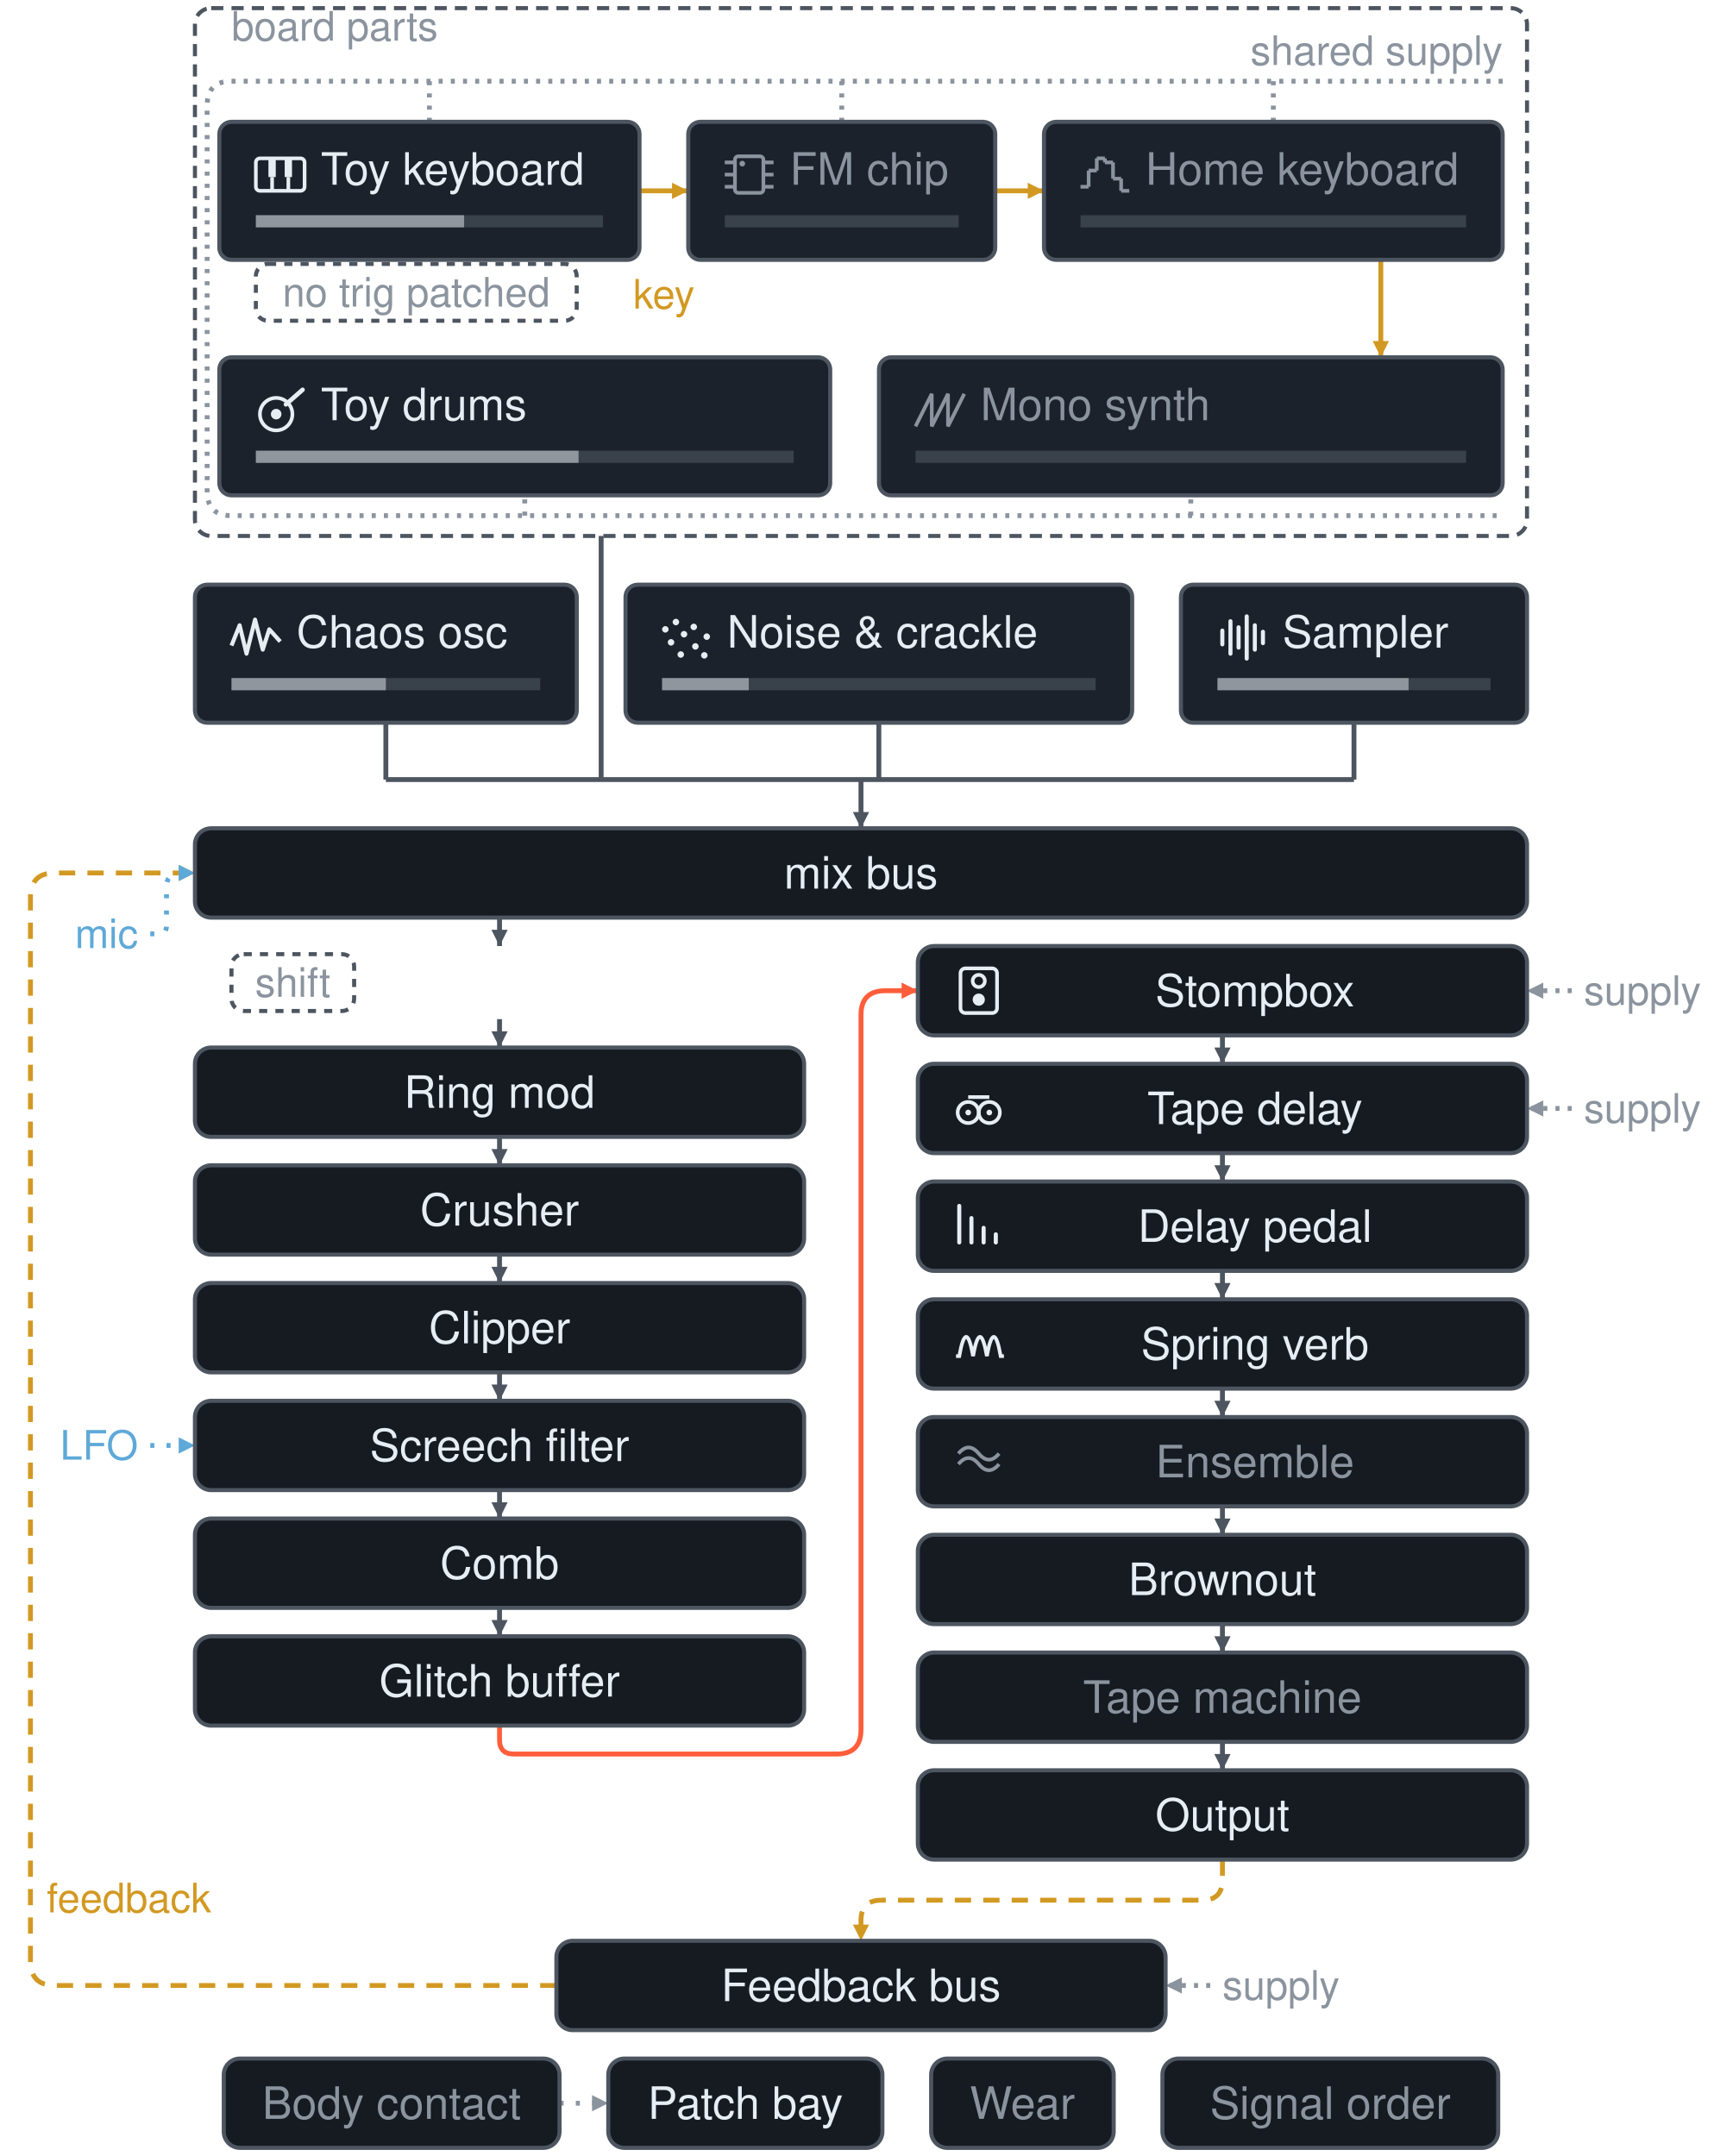
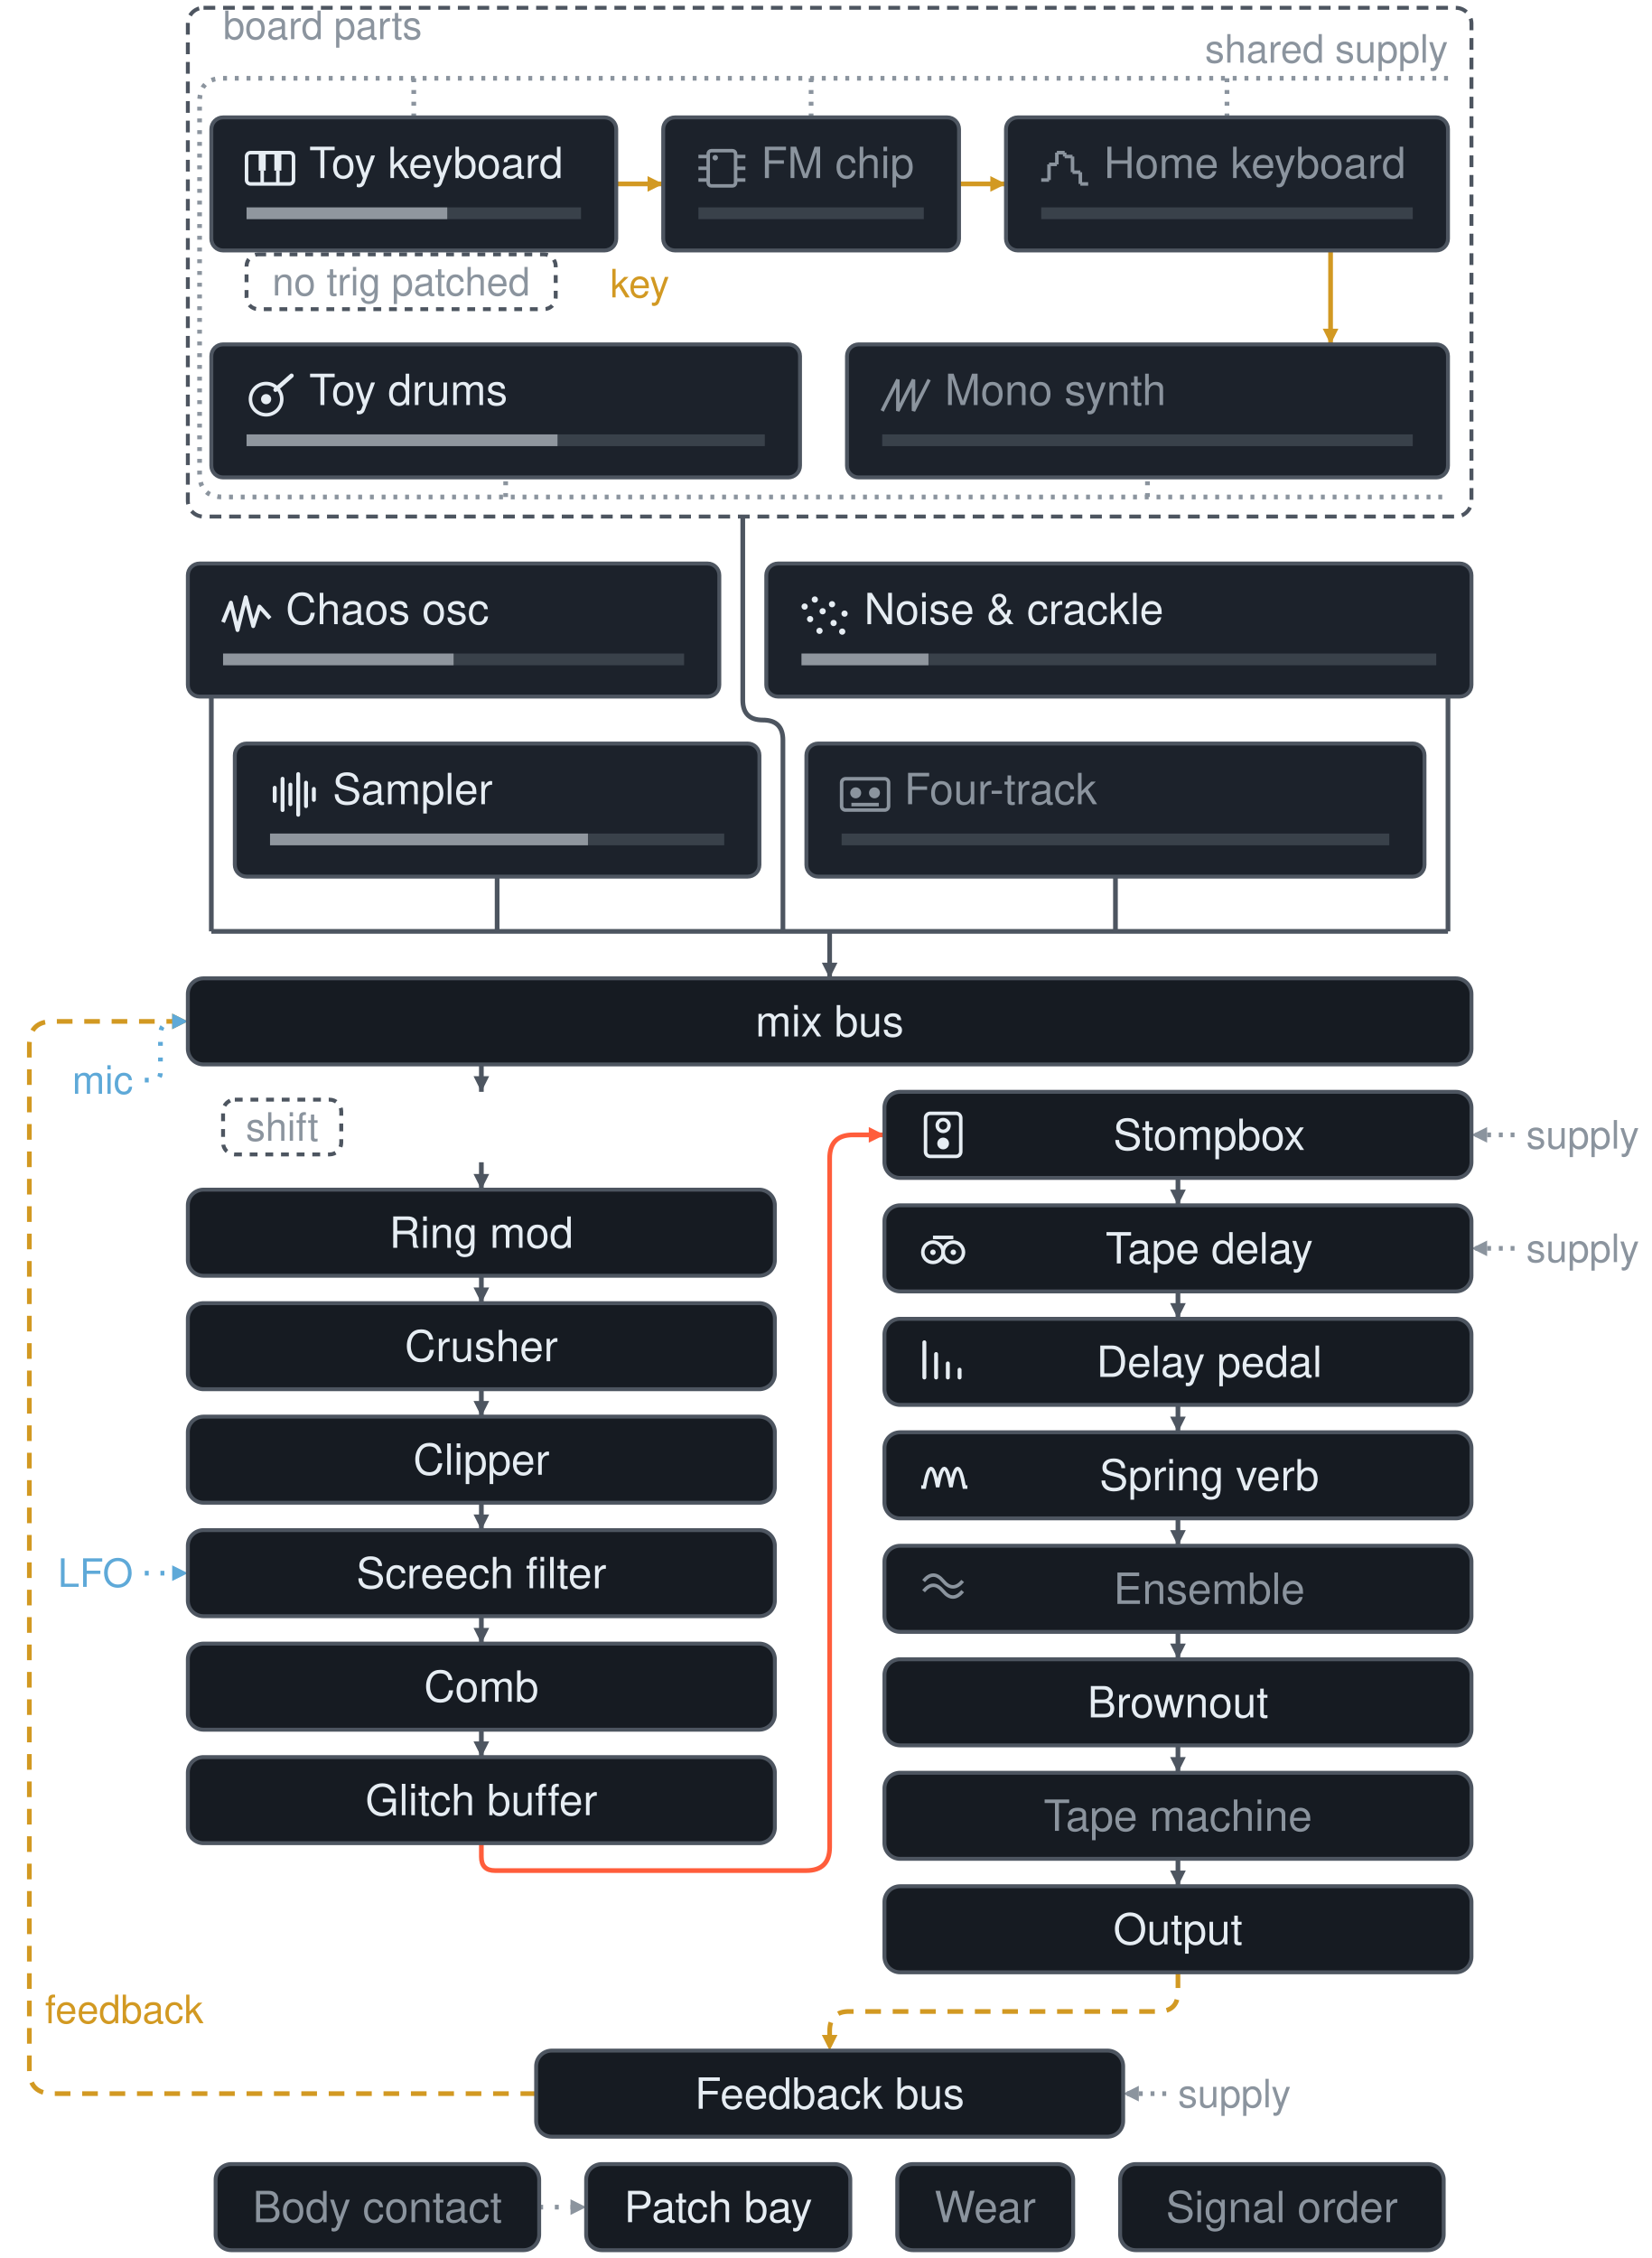
- <svg xmlns="http://www.w3.org/2000/svg" viewBox="0 0 422 531" width="422" height="531" font-family="Helvetica, Arial, sans-serif">
+ <svg xmlns="http://www.w3.org/2000/svg" viewBox="0 0 422 577" width="422" height="577" font-family="Helvetica, Arial, sans-serif">
  <g class="wire">
    <path class="line" d="M 370 20 L 57 20 Q 51 20 51 26 L 51 121 Q 51 127 57 127 L 370 127" fill="none" stroke="#8b949e" stroke-width="1.2" stroke-dasharray="1 2" />
    <path class="head" d="" fill="#8b949e" />
    <text x="370" y="16" fill="#8b949e" font-size="10" text-anchor="end">shared supply</text>
  </g>
  <g class="wire">
    <path class="line" d="M 105.73 20 L 105.73 30" fill="none" stroke="#8b949e" stroke-width="1.2" stroke-dasharray="1 2" />
    <path class="head" d="" fill="#8b949e" />
  </g>
  <g class="wire">
    <path class="line" d="M 129.21 127 L 129.21 122" fill="none" stroke="#8b949e" stroke-width="1.2" stroke-dasharray="1 2" />
    <path class="head" d="" fill="#8b949e" />
  </g>
  <g class="wire">
    <path class="line" d="M 207.26 20 L 207.26 30" fill="none" stroke="#8b949e" stroke-width="1.2" stroke-dasharray="1 2" />
    <path class="head" d="" fill="#8b949e" />
  </g>
  <g class="wire">
    <path class="line" d="M 313.53 20 L 313.53 30" fill="none" stroke="#8b949e" stroke-width="1.2" stroke-dasharray="1 2" />
    <path class="head" d="" fill="#8b949e" />
  </g>
  <g class="wire">
    <path class="line" d="M 293.21 127 L 293.21 122" fill="none" stroke="#8b949e" stroke-width="1.2" stroke-dasharray="1 2" />
    <path class="head" d="" fill="#8b949e" />
  </g>
  <g class="wire">
    <path class="line" d="M 157.47 47 L 169.47 47" fill="none" stroke="#d29922" stroke-width="1.2" />
    <path class="head" d="M 169.47 47 L 165.47 49 L 165.47 45 Z" fill="#d29922" />
    <text x="163.467" y="76" fill="#d29922" font-size="10" text-anchor="middle">key</text>
  </g>
  <g class="wire">
    <path class="line" d="M 245.06 47 L 257.06 47" fill="none" stroke="#d29922" stroke-width="1.2" />
    <path class="head" d="M 257.06 47 L 253.06 49 L 253.06 45 Z" fill="#d29922" />
  </g>
  <g class="wire">
    <path class="line" d="M 340 64 L 340 88" fill="none" stroke="#d29922" stroke-width="1.2" />
    <path class="head" d="M 340 88 L 338 84 L 342 84 Z" fill="#d29922" />
  </g>
  <g class="wire">
-     <path class="line" d="M 148.02 132 L 148.02 192" fill="none" stroke="#4d5560" stroke-width="1.2" />
-     <path class="head" d="" fill="#4d5560" />
-   </g>
-   <g class="wire">
-     <path class="line" d="M 95.01 178 L 95.01 192" fill="none" stroke="#4d5560" stroke-width="1.2" />
-     <path class="head" d="" fill="#4d5560" />
-   </g>
-   <g class="wire">
-     <path class="line" d="M 216.4 178 L 216.4 192" fill="none" stroke="#4d5560" stroke-width="1.2" />
-     <path class="head" d="" fill="#4d5560" />
-   </g>
-   <g class="wire">
-     <path class="line" d="M 333.39 178 L 333.39 192" fill="none" stroke="#4d5560" stroke-width="1.2" />
-     <path class="head" d="" fill="#4d5560" />
-   </g>
-   <g class="wire">
-     <path class="line" d="M 95.01 192 L 333.39 192" fill="none" stroke="#4d5560" stroke-width="1.2" />
-     <path class="head" d="" fill="#4d5560" />
-   </g>
-   <g class="wire">
-     <path class="line" d="M 212 192 L 212 204" fill="none" stroke="#4d5560" stroke-width="1.2" />
-     <path class="head" d="M 212 204 L 210 200 L 214 200 Z" fill="#4d5560" />
-   </g>
-   <g class="wire">
-     <path class="line" d="M 123 226 L 123 233" fill="none" stroke="#4d5560" stroke-width="1.2" />
-     <path class="head" d="M 123 233 L 121 229 L 125 229 Z" fill="#4d5560" />
-   </g>
-   <g class="wire">
-     <path class="line" d="M 123 251 L 123 258" fill="none" stroke="#4d5560" stroke-width="1.2" />
-     <path class="head" d="M 123 258 L 121 254 L 125 254 Z" fill="#4d5560" />
-   </g>
-   <g class="wire">
-     <path class="line" d="M 123 280 L 123 287" fill="none" stroke="#4d5560" stroke-width="1.2" />
-     <path class="head" d="M 123 287 L 121 283 L 125 283 Z" fill="#4d5560" />
-   </g>
-   <g class="wire">
-     <path class="line" d="M 123 309 L 123 316" fill="none" stroke="#4d5560" stroke-width="1.2" />
-     <path class="head" d="M 123 316 L 121 312 L 125 312 Z" fill="#4d5560" />
-   </g>
-   <g class="wire">
-     <path class="line" d="M 123 338 L 123 345" fill="none" stroke="#4d5560" stroke-width="1.2" />
-     <path class="head" d="M 123 345 L 121 341 L 125 341 Z" fill="#4d5560" />
-   </g>
-   <g class="wire">
-     <path class="line" d="M 123 367 L 123 374" fill="none" stroke="#4d5560" stroke-width="1.2" />
-     <path class="head" d="M 123 374 L 121 370 L 125 370 Z" fill="#4d5560" />
-   </g>
-   <g class="wire">
-     <path class="line" d="M 123 396 L 123 403" fill="none" stroke="#4d5560" stroke-width="1.2" />
-     <path class="head" d="M 123 403 L 121 399 L 125 399 Z" fill="#4d5560" />
-   </g>
-   <g class="wire">
-     <path class="line" d="M 301 255 L 301 262" fill="none" stroke="#4d5560" stroke-width="1.2" />
-     <path class="head" d="M 301 262 L 299 258 L 303 258 Z" fill="#4d5560" />
-   </g>
-   <g class="wire">
-     <path class="line" d="M 301 284 L 301 291" fill="none" stroke="#4d5560" stroke-width="1.2" />
-     <path class="head" d="M 301 291 L 299 287 L 303 287 Z" fill="#4d5560" />
-   </g>
-   <g class="wire">
-     <path class="line" d="M 301 313 L 301 320" fill="none" stroke="#4d5560" stroke-width="1.2" />
-     <path class="head" d="M 301 320 L 299 316 L 303 316 Z" fill="#4d5560" />
-   </g>
-   <g class="wire">
-     <path class="line" d="M 301 342 L 301 349" fill="none" stroke="#4d5560" stroke-width="1.2" />
-     <path class="head" d="M 301 349 L 299 345 L 303 345 Z" fill="#4d5560" />
-   </g>
-   <g class="wire">
-     <path class="line" d="M 301 371 L 301 378" fill="none" stroke="#4d5560" stroke-width="1.2" />
-     <path class="head" d="M 301 378 L 299 374 L 303 374 Z" fill="#4d5560" />
-   </g>
-   <g class="wire">
-     <path class="line" d="M 301 400 L 301 407" fill="none" stroke="#4d5560" stroke-width="1.2" />
-     <path class="head" d="M 301 407 L 299 403 L 303 403 Z" fill="#4d5560" />
-   </g>
-   <g class="wire">
-     <path class="line" d="M 301 429 L 301 436" fill="none" stroke="#4d5560" stroke-width="1.2" />
-     <path class="head" d="M 301 436 L 299 432 L 303 432 Z" fill="#4d5560" />
-   </g>
-   <g class="wire">
-     <path class="line" d="M 123 425 L 123 428.5 Q 123 432 126.5 432 L 206 432 Q 212 432 212 426 L 212 250 Q 212 244 218 244 L 226 244" fill="none" stroke="#ff5d3b" stroke-width="1.2" />
-     <path class="head" d="M 226 244 L 222 246 L 222 242 Z" fill="#ff5d3b" />
-   </g>
-   <g class="wire">
-     <path class="line" d="M 301 458 L 301 463 Q 301 468 296 468 L 217 468 Q 212 468 212 473 L 212 478" fill="none" stroke="#d29922" stroke-width="1.2" stroke-dasharray="4 3" />
-     <path class="head" d="M 212 478 L 210 474 L 214 474 Z" fill="#d29922" />
-   </g>
-   <g class="wire">
-     <path class="line" d="M 137 489 L 13.5 489 Q 7.5 489 7.5 483 L 7.5 221 Q 7.5 215 13.5 215 L 48 215" fill="none" stroke="#d29922" stroke-width="1.2" stroke-dasharray="4 3" />
-     <path class="head" d="M 48 215 L 44 217 L 44 213 Z" fill="#d29922" />
-     <text x="11.5" y="471" fill="#d29922" font-size="10" text-anchor="start">feedback</text>
-   </g>
-   <g class="wire">
-     <path class="line" d="M 137.78 518 L 149.78 518" fill="none" stroke="#8b949e" stroke-width="1.2" stroke-dasharray="1 3" />
-     <path class="head" d="M 149.78 518 L 145.78 520 L 145.78 516 Z" fill="#8b949e" />
-   </g>
-   <g class="wire">
-     <path class="line" d="M 37 230 L 39 230 Q 41 230 41 228 L 41 218.5 Q 41 215 44.5 215 L 48 215" fill="none" stroke="#5ea9d8" stroke-width="1.2" stroke-dasharray="1 3" />
-     <path class="head" d="M 48 215 L 44 217 L 44 213 Z" fill="#5ea9d8" />
-   </g>
-   <g class="wire">
-     <path class="line" d="M 387 244 L 376 244" fill="none" stroke="#8b949e" stroke-width="1.2" stroke-dasharray="1 2" />
-     <path class="head" d="M 376 244 L 380 242 L 380 246 Z" fill="#8b949e" />
-   </g>
-   <g class="wire">
-     <path class="line" d="M 387 273 L 376 273" fill="none" stroke="#8b949e" stroke-width="1.2" stroke-dasharray="1 2" />
-     <path class="head" d="M 376 273 L 380 271 L 380 275 Z" fill="#8b949e" />
-   </g>
-   <g class="wire">
-     <path class="line" d="M 37 356 L 48 356" fill="none" stroke="#5ea9d8" stroke-width="1.2" stroke-dasharray="1 3" />
-     <path class="head" d="M 48 356 L 44 358 L 44 354 Z" fill="#5ea9d8" />
-   </g>
-   <g class="wire">
-     <path class="line" d="M 298 489 L 287 489" fill="none" stroke="#8b949e" stroke-width="1.2" stroke-dasharray="1 2" />
-     <path class="head" d="M 287 489 L 291 487 L 291 491 Z" fill="#8b949e" />
+     <path class="line" d="M 189.8 132 L 189.8 178.87 Q 189.8 184 194.93 184 L 194.93 184 Q 200.06 184 200.06 189.13 L 200.06 238" fill="none" stroke="#4d5560" stroke-width="1.2" />
+     <path class="head" d="" fill="#4d5560" />
+   </g>
+   <g class="wire">
+     <path class="line" d="M 54 178 L 54 238" fill="none" stroke="#4d5560" stroke-width="1.2" />
+     <path class="head" d="" fill="#4d5560" />
+   </g>
+   <g class="wire">
+     <path class="line" d="M 370 178 L 370 238" fill="none" stroke="#4d5560" stroke-width="1.2" />
+     <path class="head" d="" fill="#4d5560" />
+   </g>
+   <g class="wire">
+     <path class="line" d="M 127.03 224 L 127.03 238" fill="none" stroke="#4d5560" stroke-width="1.2" />
+     <path class="head" d="" fill="#4d5560" />
+   </g>
+   <g class="wire">
+     <path class="line" d="M 285.03 224 L 285.03 238" fill="none" stroke="#4d5560" stroke-width="1.2" />
+     <path class="head" d="" fill="#4d5560" />
+   </g>
+   <g class="wire">
+     <path class="line" d="M 54 238 L 370 238" fill="none" stroke="#4d5560" stroke-width="1.2" />
+     <path class="head" d="" fill="#4d5560" />
+   </g>
+   <g class="wire">
+     <path class="line" d="M 212 238 L 212 250" fill="none" stroke="#4d5560" stroke-width="1.2" />
+     <path class="head" d="M 212 250 L 210 246 L 214 246 Z" fill="#4d5560" />
+   </g>
+   <g class="wire">
+     <path class="line" d="M 123 272 L 123 279" fill="none" stroke="#4d5560" stroke-width="1.2" />
+     <path class="head" d="M 123 279 L 121 275 L 125 275 Z" fill="#4d5560" />
+   </g>
+   <g class="wire">
+     <path class="line" d="M 123 297 L 123 304" fill="none" stroke="#4d5560" stroke-width="1.2" />
+     <path class="head" d="M 123 304 L 121 300 L 125 300 Z" fill="#4d5560" />
+   </g>
+   <g class="wire">
+     <path class="line" d="M 123 326 L 123 333" fill="none" stroke="#4d5560" stroke-width="1.2" />
+     <path class="head" d="M 123 333 L 121 329 L 125 329 Z" fill="#4d5560" />
+   </g>
+   <g class="wire">
+     <path class="line" d="M 123 355 L 123 362" fill="none" stroke="#4d5560" stroke-width="1.2" />
+     <path class="head" d="M 123 362 L 121 358 L 125 358 Z" fill="#4d5560" />
+   </g>
+   <g class="wire">
+     <path class="line" d="M 123 384 L 123 391" fill="none" stroke="#4d5560" stroke-width="1.2" />
+     <path class="head" d="M 123 391 L 121 387 L 125 387 Z" fill="#4d5560" />
+   </g>
+   <g class="wire">
+     <path class="line" d="M 123 413 L 123 420" fill="none" stroke="#4d5560" stroke-width="1.2" />
+     <path class="head" d="M 123 420 L 121 416 L 125 416 Z" fill="#4d5560" />
+   </g>
+   <g class="wire">
+     <path class="line" d="M 123 442 L 123 449" fill="none" stroke="#4d5560" stroke-width="1.2" />
+     <path class="head" d="M 123 449 L 121 445 L 125 445 Z" fill="#4d5560" />
+   </g>
+   <g class="wire">
+     <path class="line" d="M 301 301 L 301 308" fill="none" stroke="#4d5560" stroke-width="1.2" />
+     <path class="head" d="M 301 308 L 299 304 L 303 304 Z" fill="#4d5560" />
+   </g>
+   <g class="wire">
+     <path class="line" d="M 301 330 L 301 337" fill="none" stroke="#4d5560" stroke-width="1.2" />
+     <path class="head" d="M 301 337 L 299 333 L 303 333 Z" fill="#4d5560" />
+   </g>
+   <g class="wire">
+     <path class="line" d="M 301 359 L 301 366" fill="none" stroke="#4d5560" stroke-width="1.2" />
+     <path class="head" d="M 301 366 L 299 362 L 303 362 Z" fill="#4d5560" />
+   </g>
+   <g class="wire">
+     <path class="line" d="M 301 388 L 301 395" fill="none" stroke="#4d5560" stroke-width="1.2" />
+     <path class="head" d="M 301 395 L 299 391 L 303 391 Z" fill="#4d5560" />
+   </g>
+   <g class="wire">
+     <path class="line" d="M 301 417 L 301 424" fill="none" stroke="#4d5560" stroke-width="1.2" />
+     <path class="head" d="M 301 424 L 299 420 L 303 420 Z" fill="#4d5560" />
+   </g>
+   <g class="wire">
+     <path class="line" d="M 301 446 L 301 453" fill="none" stroke="#4d5560" stroke-width="1.2" />
+     <path class="head" d="M 301 453 L 299 449 L 303 449 Z" fill="#4d5560" />
+   </g>
+   <g class="wire">
+     <path class="line" d="M 301 475 L 301 482" fill="none" stroke="#4d5560" stroke-width="1.2" />
+     <path class="head" d="M 301 482 L 299 478 L 303 478 Z" fill="#4d5560" />
+   </g>
+   <g class="wire">
+     <path class="line" d="M 123 471 L 123 474.5 Q 123 478 126.5 478 L 206 478 Q 212 478 212 472 L 212 296 Q 212 290 218 290 L 226 290" fill="none" stroke="#ff5d3b" stroke-width="1.2" />
+     <path class="head" d="M 226 290 L 222 292 L 222 288 Z" fill="#ff5d3b" />
+   </g>
+   <g class="wire">
+     <path class="line" d="M 301 504 L 301 509 Q 301 514 296 514 L 217 514 Q 212 514 212 519 L 212 524" fill="none" stroke="#d29922" stroke-width="1.2" stroke-dasharray="4 3" />
+     <path class="head" d="M 212 524 L 210 520 L 214 520 Z" fill="#d29922" />
+   </g>
+   <g class="wire">
+     <path class="line" d="M 137 535 L 13.5 535 Q 7.5 535 7.5 529 L 7.5 267 Q 7.5 261 13.5 261 L 48 261" fill="none" stroke="#d29922" stroke-width="1.2" stroke-dasharray="4 3" />
+     <path class="head" d="M 48 261 L 44 263 L 44 259 Z" fill="#d29922" />
+     <text x="11.5" y="517" fill="#d29922" font-size="10" text-anchor="start">feedback</text>
+   </g>
+   <g class="wire">
+     <path class="line" d="M 137.78 564 L 149.78 564" fill="none" stroke="#8b949e" stroke-width="1.2" stroke-dasharray="1 3" />
+     <path class="head" d="M 149.78 564 L 145.78 566 L 145.78 562 Z" fill="#8b949e" />
+   </g>
+   <g class="wire">
+     <path class="line" d="M 37 276 L 39 276 Q 41 276 41 274 L 41 264.5 Q 41 261 44.5 261 L 48 261" fill="none" stroke="#5ea9d8" stroke-width="1.2" stroke-dasharray="1 3" />
+     <path class="head" d="M 48 261 L 44 263 L 44 259 Z" fill="#5ea9d8" />
+   </g>
+   <g class="wire">
+     <path class="line" d="M 387 290 L 376 290" fill="none" stroke="#8b949e" stroke-width="1.2" stroke-dasharray="1 2" />
+     <path class="head" d="M 376 290 L 380 288 L 380 292 Z" fill="#8b949e" />
+   </g>
+   <g class="wire">
+     <path class="line" d="M 387 319 L 376 319" fill="none" stroke="#8b949e" stroke-width="1.2" stroke-dasharray="1 2" />
+     <path class="head" d="M 376 319 L 380 317 L 380 321 Z" fill="#8b949e" />
+   </g>
+   <g class="wire">
+     <path class="line" d="M 37 402 L 48 402" fill="none" stroke="#5ea9d8" stroke-width="1.2" stroke-dasharray="1 3" />
+     <path class="head" d="M 48 402 L 44 404 L 44 400 Z" fill="#5ea9d8" />
+   </g>
+   <g class="wire">
+     <path class="line" d="M 298 535 L 287 535" fill="none" stroke="#8b949e" stroke-width="1.2" stroke-dasharray="1 2" />
+     <path class="head" d="M 287 535 L 291 533 L 291 537 Z" fill="#8b949e" />
  </g>
  <g class="node">
    <rect x="48" y="2" width="328" height="130" rx="4" fill="none" stroke="#4d5560" stroke-dasharray="3 2" />
    <text x="57" y="10" fill="#8b949e" font-size="10" text-anchor="start">board parts</text>
  </g>
  <g class="node">
    <rect class="box" x="54" y="30" width="103.467" height="34" rx="3" fill="#1c222b" stroke="#4d5560" stroke-width="1" />
    <g class="glyph">
      <rect x="63" y="39" width="12" height="8" rx="1" fill="none" stroke="#e6edf3" stroke-width="0.9" />
      <path d="M 67 43.6 V 47 M 71 43.6 V 47" stroke="#e6edf3" stroke-width="0.9" />
      <rect x="66.1" y="39" width="1.8" height="4.6" fill="#e6edf3" />
      <rect x="70.1" y="39" width="1.8" height="4.6" fill="#e6edf3" />
    </g>
    <text x="79" y="45.5" fill="#e6edf3" font-size="11" text-anchor="start">Toy keyboard</text>
    <rect x="63" y="53" width="85.467" height="3" fill="#4d5560" fill-opacity="0.6" />
    <rect x="63" y="53" width="51.28" height="3" fill="#e6edf3" fill-opacity="0.5" />
  </g>
  <g class="node">
    <rect class="box" x="54" y="88" width="150.427" height="34" rx="3" fill="#1c222b" stroke="#4d5560" stroke-width="1" />
    <g class="glyph">
      <circle cx="68" cy="102" r="4" fill="none" stroke="#e6edf3" stroke-width="0.9" />
      <circle cx="68" cy="102" r="1.3" fill="#e6edf3" />
      <path d="M 74.5 96 L 70.4 99.6" stroke="#e6edf3" stroke-width="1.1" stroke-linecap="round" />
    </g>
    <text x="79" y="103.5" fill="#e6edf3" font-size="11" text-anchor="start">Toy drums</text>
    <rect x="63" y="111" width="132.427" height="3" fill="#4d5560" fill-opacity="0.6" />
    <rect x="63" y="111" width="79.456" height="3" fill="#e6edf3" fill-opacity="0.5" />
  </g>
  <g class="node">
    <rect class="box" x="169.467" y="30" width="75.592" height="34" rx="3" fill="#1c222b" stroke="#4d5560" stroke-width="1" />
    <g class="glyph">
      <rect x="180.967" y="38.5" width="7" height="9" rx="0.8" fill="none" stroke="#8b949e" stroke-width="0.9" />
      <path d="M 178.467 40 h 2.5 M 187.967 40 h 2.5 M 178.467 43 h 2.5 M 187.967 43 h 2.5 M 178.467 46 h 2.5 M 187.967 46 h 2.5" stroke="#8b949e" stroke-width="0.9" />
      <circle cx="182.767" cy="40.3" r="0.7" fill="#8b949e" />
    </g>
    <text x="194.467" y="45.5" fill="#8b949e" font-size="11" text-anchor="start">FM chip</text>
    <rect x="178.467" y="53" width="57.592" height="3" fill="#4d5560" fill-opacity="0.6" />
  </g>
  <g class="node">
    <rect class="box" x="257.058" y="30" width="112.942" height="34" rx="3" fill="#1c222b" stroke="#4d5560" stroke-width="1" />
    <g class="glyph">
      <path d="M 266.058 46 h 2 M 268.058 42 h 2 M 270.058 39 h 2 M 272.058 40 h 2 M 274.058 44 h 2 M 276.058 47 h 2 M 268.058 46 V 42 M 270.058 42 V 39 M 272.058 39 V 40 M 274.058 40 V 44 M 276.058 44 V 47" fill="none" stroke="#8b949e" stroke-width="0.9" stroke-linejoin="miter" />
    </g>
    <text x="282.058" y="45.5" fill="#8b949e" font-size="11" text-anchor="start">Home keyboard</text>
    <rect x="266.058" y="53" width="94.942" height="3" fill="#4d5560" fill-opacity="0.6" />
  </g>
  <g class="node">
    <rect class="box" x="216.427" y="88" width="153.573" height="34" rx="3" fill="#1c222b" stroke="#4d5560" stroke-width="1" />
    <g class="glyph">
      <path d="M 225.427 105 L 229.427 97 V 105 L 233.427 97 V 105 L 237.427 97" fill="none" stroke="#8b949e" stroke-width="0.9" stroke-linejoin="miter" />
    </g>
    <text x="241.427" y="103.5" fill="#8b949e" font-size="11" text-anchor="start">Mono synth</text>
    <rect x="225.427" y="111" width="135.573" height="3" fill="#4d5560" fill-opacity="0.6" />
  </g>
  <g class="node">
-     <rect class="box" x="48" y="144" width="94.021" height="34" rx="3" fill="#1c222b" stroke="#4d5560" stroke-width="1" />
+     <rect class="box" x="48" y="144" width="135.804" height="34" rx="3" fill="#1c222b" stroke="#4d5560" stroke-width="1" />
    <g class="glyph">
      <path d="M 57 159 L 59 154 L 60.7 161 L 62.8 152.6 L 64.7 160 L 66.3 155 L 69 158" fill="none" stroke="#e6edf3" stroke-width="1" stroke-linejoin="round" />
    </g>
    <text x="73" y="159.5" fill="#e6edf3" font-size="11" text-anchor="start">Chaos osc</text>
-     <rect x="57" y="167" width="76.021" height="3" fill="#4d5560" fill-opacity="0.6" />
-     <rect x="57" y="167" width="38.011" height="3" fill="#e6edf3" fill-opacity="0.5" />
-   </g>
-   <g class="node">
-     <rect class="box" x="154.021" y="144" width="124.756" height="34" rx="3" fill="#1c222b" stroke="#4d5560" stroke-width="1" />
-     <g class="glyph">
-       <path d="M 163.821 154.2 a 0.8 0.8 0 1 0 0.01 0 M 166.421 152.4 a 0.8 0.8 0 1 0 0.01 0 M 165.221 157.4 a 0.8 0.8 0 1 0 0.01 0 M 168.421 155.4 a 0.8 0.8 0 1 0 0.01 0 M 167.621 160.4 a 0.8 0.8 0 1 0 0.01 0 M 170.821 153.6 a 0.8 0.8 0 1 0 0.01 0 M 171.221 158.4 a 0.8 0.8 0 1 0 0.01 0 M 174.021 156 a 0.8 0.8 0 1 0 0.01 0 M 173.421 160.6 a 0.8 0.8 0 1 0 0.01 0" fill="#e6edf3" />
-     </g>
-     <text x="179.021" y="159.5" fill="#e6edf3" font-size="11" text-anchor="start">Noise &amp; crackle</text>
-     <rect x="163.021" y="167" width="106.756" height="3" fill="#4d5560" fill-opacity="0.6" />
-     <rect x="163.021" y="167" width="21.351" height="3" fill="#e6edf3" fill-opacity="0.5" />
-   </g>
-   <g class="node">
-     <rect class="box" x="290.777" y="144" width="85.223" height="34" rx="3" fill="#1c222b" stroke="#4d5560" stroke-width="1" />
-     <g class="glyph">
-       <path d="M 300.977 155.3 v 3.4 M 302.977 153 v 8 M 304.977 154.5 v 5 M 306.977 151.8 v 10.4 M 308.977 154 v 6 M 310.977 155.6 v 2.8" stroke="#e6edf3" stroke-width="1" stroke-linecap="round" />
-     </g>
-     <text x="315.777" y="159.5" fill="#e6edf3" font-size="11" text-anchor="start">Sampler</text>
-     <rect x="299.777" y="167" width="67.223" height="3" fill="#4d5560" fill-opacity="0.6" />
-     <rect x="299.777" y="167" width="47.056" height="3" fill="#e6edf3" fill-opacity="0.5" />
-   </g>
-   <g class="node">
-     <rect class="box" x="48" y="204" width="328" height="22" rx="4" fill="#161b22" stroke="#4d5560" stroke-width="1" />
-     <text x="212" y="218.85" fill="#e6edf3" font-size="11" text-anchor="middle">mix bus</text>
+     <rect x="57" y="167" width="117.804" height="3" fill="#4d5560" fill-opacity="0.6" />
+     <rect x="57" y="167" width="58.902" height="3" fill="#e6edf3" fill-opacity="0.5" />
+   </g>
+   <g class="node">
+     <rect class="box" x="195.804" y="144" width="180.196" height="34" rx="3" fill="#1c222b" stroke="#4d5560" stroke-width="1" />
+     <g class="glyph">
+       <path d="M 205.604 154.2 a 0.8 0.8 0 1 0 0.01 0 M 208.204 152.4 a 0.8 0.8 0 1 0 0.01 0 M 207.004 157.4 a 0.8 0.8 0 1 0 0.01 0 M 210.204 155.4 a 0.8 0.8 0 1 0 0.01 0 M 209.404 160.4 a 0.8 0.8 0 1 0 0.01 0 M 212.604 153.6 a 0.8 0.8 0 1 0 0.01 0 M 213.004 158.4 a 0.8 0.8 0 1 0 0.01 0 M 215.804 156 a 0.8 0.8 0 1 0 0.01 0 M 215.204 160.6 a 0.8 0.8 0 1 0 0.01 0" fill="#e6edf3" />
+     </g>
+     <text x="220.804" y="159.5" fill="#e6edf3" font-size="11" text-anchor="start">Noise &amp; crackle</text>
+     <rect x="204.804" y="167" width="162.196" height="3" fill="#4d5560" fill-opacity="0.6" />
+     <rect x="204.804" y="167" width="32.439" height="3" fill="#e6edf3" fill-opacity="0.5" />
+   </g>
+   <g class="node">
+     <rect class="box" x="60" y="190" width="134.056" height="34" rx="3" fill="#1c222b" stroke="#4d5560" stroke-width="1" />
+     <g class="glyph">
+       <path d="M 70.2 201.3 v 3.4 M 72.2 199 v 8 M 74.2 200.5 v 5 M 76.2 197.8 v 10.4 M 78.2 200 v 6 M 80.2 201.6 v 2.8" stroke="#e6edf3" stroke-width="1" stroke-linecap="round" />
+     </g>
+     <text x="85" y="205.5" fill="#e6edf3" font-size="11" text-anchor="start">Sampler</text>
+     <rect x="69" y="213" width="116.056" height="3" fill="#4d5560" fill-opacity="0.6" />
+     <rect x="69" y="213" width="81.239" height="3" fill="#e6edf3" fill-opacity="0.5" />
+   </g>
+   <g class="node">
+     <rect class="box" x="206.056" y="190" width="157.944" height="34" rx="3" fill="#1c222b" stroke="#4d5560" stroke-width="1" />
+     <g class="glyph">
+       <rect x="215.056" y="199" width="12" height="8" rx="1" fill="none" stroke="#8b949e" stroke-width="0.9" />
+       <circle cx="218.656" cy="202.6" r="1.4" fill="#8b949e" />
+       <circle cx="223.456" cy="202.6" r="1.4" fill="#8b949e" />
+       <path d="M 217.556 205.6 h 7" stroke="#8b949e" stroke-width="0.9" />
+     </g>
+     <text x="231.056" y="205.5" fill="#8b949e" font-size="11" text-anchor="start">Four-track</text>
+     <rect x="215.056" y="213" width="139.944" height="3" fill="#4d5560" fill-opacity="0.6" />
+   </g>
+   <g class="node">
+     <rect class="box" x="48" y="250" width="328" height="22" rx="4" fill="#161b22" stroke="#4d5560" stroke-width="1" />
+     <text x="212" y="264.85" fill="#e6edf3" font-size="11" text-anchor="middle">mix bus</text>
  </g>
  <g class="node" />
  <g class="node">
-     <rect class="box" x="48" y="258" width="150" height="22" rx="4" fill="#161b22" stroke="#4d5560" stroke-width="1" />
-     <text x="123" y="272.85" fill="#e6edf3" font-size="11" text-anchor="middle">Ring mod</text>
-   </g>
-   <g class="node">
-     <rect class="box" x="48" y="287" width="150" height="22" rx="4" fill="#161b22" stroke="#4d5560" stroke-width="1" />
-     <text x="123" y="301.85" fill="#e6edf3" font-size="11" text-anchor="middle">Crusher</text>
-   </g>
-   <g class="node">
-     <rect class="box" x="48" y="316" width="150" height="22" rx="4" fill="#161b22" stroke="#4d5560" stroke-width="1" />
-     <text x="123" y="330.85" fill="#e6edf3" font-size="11" text-anchor="middle">Clipper</text>
-   </g>
-   <g class="node">
-     <rect class="box" x="48" y="345" width="150" height="22" rx="4" fill="#161b22" stroke="#4d5560" stroke-width="1" />
-     <text x="123" y="359.85" fill="#e6edf3" font-size="11" text-anchor="middle">Screech filter</text>
-   </g>
-   <g class="node">
-     <rect class="box" x="48" y="374" width="150" height="22" rx="4" fill="#161b22" stroke="#4d5560" stroke-width="1" />
-     <text x="123" y="388.85" fill="#e6edf3" font-size="11" text-anchor="middle">Comb</text>
-   </g>
-   <g class="node">
-     <rect class="box" x="48" y="403" width="150" height="22" rx="4" fill="#161b22" stroke="#4d5560" stroke-width="1" />
-     <text x="123" y="417.85" fill="#e6edf3" font-size="11" text-anchor="middle">Glitch buffer</text>
-   </g>
-   <g class="node">
-     <rect class="box" x="226" y="233" width="150" height="22" rx="4" fill="#161b22" stroke="#4d5560" stroke-width="1" />
-     <g class="glyph">
-       <rect x="236.5" y="238.5" width="9" height="11" rx="1.2" fill="none" stroke="#e6edf3" stroke-width="0.9" />
-       <circle cx="241" cy="241.6" r="1.5" fill="none" stroke="#e6edf3" stroke-width="0.9" />
-       <circle cx="241" cy="246.2" r="1.5" fill="#e6edf3" />
-     </g>
-     <text x="309" y="247.85" fill="#e6edf3" font-size="11" text-anchor="middle">Stompbox</text>
-   </g>
-   <g class="node">
-     <rect class="box" x="226" y="262" width="150" height="22" rx="4" fill="#161b22" stroke="#4d5560" stroke-width="1" />
-     <g class="glyph">
-       <circle cx="238.4" cy="274" r="2.6" fill="none" stroke="#e6edf3" stroke-width="0.9" />
-       <circle cx="238.4" cy="274" r="0.7" fill="#e6edf3" />
-       <circle cx="243.6" cy="274" r="2.6" fill="none" stroke="#e6edf3" stroke-width="0.9" />
-       <circle cx="243.6" cy="274" r="0.7" fill="#e6edf3" />
-       <path d="M 238.4 270.2 H 243.6" stroke="#e6edf3" stroke-width="0.9" />
-     </g>
-     <text x="309" y="276.85" fill="#e6edf3" font-size="11" text-anchor="middle">Tape delay</text>
-   </g>
-   <g class="node">
-     <rect class="box" x="226" y="291" width="150" height="22" rx="4" fill="#161b22" stroke="#4d5560" stroke-width="1" />
-     <g class="glyph">
-       <path d="M 236.2 306 v -9 M 239.2 306 v -6 M 242.2 306 v -3.6 M 245.2 306 v -2" stroke="#e6edf3" stroke-width="1" stroke-linecap="round" />
-     </g>
-     <text x="309" y="305.85" fill="#e6edf3" font-size="11" text-anchor="middle">Delay pedal</text>
-   </g>
-   <g class="node">
-     <rect class="box" x="226" y="320" width="150" height="22" rx="4" fill="#161b22" stroke="#4d5560" stroke-width="1" />
-     <g class="glyph">
-       <path d="M 235.4 334 h 0.8 q 1.7 -9.5 3.4 0 q 1.7 -9.5 3.4 0 q 1.7 -9.5 3.4 0 h 0.8" fill="none" stroke="#e6edf3" stroke-width="0.9" />
-     </g>
-     <text x="309" y="334.85" fill="#e6edf3" font-size="11" text-anchor="middle">Spring verb</text>
-   </g>
-   <g class="node">
-     <rect class="box" x="226" y="349" width="150" height="22" rx="4" fill="#161b22" stroke="#4d5560" stroke-width="1" />
-     <g class="glyph">
-       <path d="M 236 358 q 2.5 -3 5 0 q 2.5 3 5 0" fill="none" stroke="#8b949e" stroke-width="0.9" />
-       <path d="M 236 360.6 q 2.5 -3 5 0 q 2.5 3 5 0" fill="none" stroke="#8b949e" stroke-width="0.9" />
-     </g>
-     <text x="309" y="363.85" fill="#8b949e" font-size="11" text-anchor="middle">Ensemble</text>
-   </g>
-   <g class="node">
-     <rect class="box" x="226" y="378" width="150" height="22" rx="4" fill="#161b22" stroke="#4d5560" stroke-width="1" />
-     <text x="301" y="392.85" fill="#e6edf3" font-size="11" text-anchor="middle">Brownout</text>
-   </g>
-   <g class="node">
-     <rect class="box" x="226" y="407" width="150" height="22" rx="4" fill="#161b22" stroke="#4d5560" stroke-width="1" />
-     <text x="301" y="421.85" fill="#8b949e" font-size="11" text-anchor="middle">Tape machine</text>
-   </g>
-   <g class="node">
-     <rect class="box" x="226" y="436" width="150" height="22" rx="4" fill="#161b22" stroke="#4d5560" stroke-width="1" />
-     <text x="301" y="450.85" fill="#e6edf3" font-size="11" text-anchor="middle">Output</text>
-   </g>
-   <g class="node">
-     <rect class="box" x="137" y="478" width="150" height="22" rx="4" fill="#161b22" stroke="#4d5560" stroke-width="1" />
-     <text x="212" y="492.85" fill="#e6edf3" font-size="11" text-anchor="middle">Feedback bus</text>
-   </g>
-   <g class="node">
-     <rect class="box" x="55.095" y="507" width="82.68" height="22" rx="4" fill="#161b22" stroke="#4d5560" stroke-width="1" />
-     <text x="96.435" y="521.85" fill="#8b949e" font-size="11" text-anchor="middle">Body contact</text>
-   </g>
-   <g class="node">
-     <rect class="box" x="149.775" y="507" width="67.5" height="22" rx="4" fill="#161b22" stroke="#4d5560" stroke-width="1" />
-     <text x="183.525" y="521.85" fill="#e6edf3" font-size="11" text-anchor="middle">Patch bay</text>
-   </g>
-   <g class="node">
-     <rect class="box" x="229.275" y="507" width="44.95" height="22" rx="4" fill="#161b22" stroke="#4d5560" stroke-width="1" />
-     <text x="251.75" y="521.85" fill="#8b949e" font-size="11" text-anchor="middle">Wear</text>
-   </g>
-   <g class="node">
-     <rect class="box" x="286.225" y="507" width="82.68" height="22" rx="4" fill="#161b22" stroke="#4d5560" stroke-width="1" />
-     <text x="327.565" y="521.85" fill="#8b949e" font-size="11" text-anchor="middle">Signal order</text>
-   </g>
-   <g class="node">
-     <rect class="box" x="57" y="235" width="30.2" height="14" rx="3" fill="none" stroke="#4d5560" stroke-dasharray="2 2" />
-     <text x="72.1" y="245.5" fill="#8b949e" font-size="10" text-anchor="middle">shift</text>
+     <rect class="box" x="48" y="304" width="150" height="22" rx="4" fill="#161b22" stroke="#4d5560" stroke-width="1" />
+     <text x="123" y="318.85" fill="#e6edf3" font-size="11" text-anchor="middle">Ring mod</text>
+   </g>
+   <g class="node">
+     <rect class="box" x="48" y="333" width="150" height="22" rx="4" fill="#161b22" stroke="#4d5560" stroke-width="1" />
+     <text x="123" y="347.85" fill="#e6edf3" font-size="11" text-anchor="middle">Crusher</text>
+   </g>
+   <g class="node">
+     <rect class="box" x="48" y="362" width="150" height="22" rx="4" fill="#161b22" stroke="#4d5560" stroke-width="1" />
+     <text x="123" y="376.85" fill="#e6edf3" font-size="11" text-anchor="middle">Clipper</text>
+   </g>
+   <g class="node">
+     <rect class="box" x="48" y="391" width="150" height="22" rx="4" fill="#161b22" stroke="#4d5560" stroke-width="1" />
+     <text x="123" y="405.85" fill="#e6edf3" font-size="11" text-anchor="middle">Screech filter</text>
+   </g>
+   <g class="node">
+     <rect class="box" x="48" y="420" width="150" height="22" rx="4" fill="#161b22" stroke="#4d5560" stroke-width="1" />
+     <text x="123" y="434.85" fill="#e6edf3" font-size="11" text-anchor="middle">Comb</text>
+   </g>
+   <g class="node">
+     <rect class="box" x="48" y="449" width="150" height="22" rx="4" fill="#161b22" stroke="#4d5560" stroke-width="1" />
+     <text x="123" y="463.85" fill="#e6edf3" font-size="11" text-anchor="middle">Glitch buffer</text>
+   </g>
+   <g class="node">
+     <rect class="box" x="226" y="279" width="150" height="22" rx="4" fill="#161b22" stroke="#4d5560" stroke-width="1" />
+     <g class="glyph">
+       <rect x="236.5" y="284.5" width="9" height="11" rx="1.2" fill="none" stroke="#e6edf3" stroke-width="0.9" />
+       <circle cx="241" cy="287.6" r="1.5" fill="none" stroke="#e6edf3" stroke-width="0.9" />
+       <circle cx="241" cy="292.2" r="1.5" fill="#e6edf3" />
+     </g>
+     <text x="309" y="293.85" fill="#e6edf3" font-size="11" text-anchor="middle">Stompbox</text>
+   </g>
+   <g class="node">
+     <rect class="box" x="226" y="308" width="150" height="22" rx="4" fill="#161b22" stroke="#4d5560" stroke-width="1" />
+     <g class="glyph">
+       <circle cx="238.4" cy="320" r="2.6" fill="none" stroke="#e6edf3" stroke-width="0.9" />
+       <circle cx="238.4" cy="320" r="0.7" fill="#e6edf3" />
+       <circle cx="243.6" cy="320" r="2.6" fill="none" stroke="#e6edf3" stroke-width="0.9" />
+       <circle cx="243.6" cy="320" r="0.7" fill="#e6edf3" />
+       <path d="M 238.4 316.2 H 243.6" stroke="#e6edf3" stroke-width="0.9" />
+     </g>
+     <text x="309" y="322.85" fill="#e6edf3" font-size="11" text-anchor="middle">Tape delay</text>
+   </g>
+   <g class="node">
+     <rect class="box" x="226" y="337" width="150" height="22" rx="4" fill="#161b22" stroke="#4d5560" stroke-width="1" />
+     <g class="glyph">
+       <path d="M 236.2 352 v -9 M 239.2 352 v -6 M 242.2 352 v -3.6 M 245.2 352 v -2" stroke="#e6edf3" stroke-width="1" stroke-linecap="round" />
+     </g>
+     <text x="309" y="351.85" fill="#e6edf3" font-size="11" text-anchor="middle">Delay pedal</text>
+   </g>
+   <g class="node">
+     <rect class="box" x="226" y="366" width="150" height="22" rx="4" fill="#161b22" stroke="#4d5560" stroke-width="1" />
+     <g class="glyph">
+       <path d="M 235.4 380 h 0.8 q 1.7 -9.5 3.4 0 q 1.7 -9.5 3.4 0 q 1.7 -9.5 3.4 0 h 0.8" fill="none" stroke="#e6edf3" stroke-width="0.9" />
+     </g>
+     <text x="309" y="380.85" fill="#e6edf3" font-size="11" text-anchor="middle">Spring verb</text>
+   </g>
+   <g class="node">
+     <rect class="box" x="226" y="395" width="150" height="22" rx="4" fill="#161b22" stroke="#4d5560" stroke-width="1" />
+     <g class="glyph">
+       <path d="M 236 404 q 2.5 -3 5 0 q 2.5 3 5 0" fill="none" stroke="#8b949e" stroke-width="0.9" />
+       <path d="M 236 406.6 q 2.5 -3 5 0 q 2.5 3 5 0" fill="none" stroke="#8b949e" stroke-width="0.9" />
+     </g>
+     <text x="309" y="409.85" fill="#8b949e" font-size="11" text-anchor="middle">Ensemble</text>
+   </g>
+   <g class="node">
+     <rect class="box" x="226" y="424" width="150" height="22" rx="4" fill="#161b22" stroke="#4d5560" stroke-width="1" />
+     <text x="301" y="438.85" fill="#e6edf3" font-size="11" text-anchor="middle">Brownout</text>
+   </g>
+   <g class="node">
+     <rect class="box" x="226" y="453" width="150" height="22" rx="4" fill="#161b22" stroke="#4d5560" stroke-width="1" />
+     <text x="301" y="467.85" fill="#8b949e" font-size="11" text-anchor="middle">Tape machine</text>
+   </g>
+   <g class="node">
+     <rect class="box" x="226" y="482" width="150" height="22" rx="4" fill="#161b22" stroke="#4d5560" stroke-width="1" />
+     <text x="301" y="496.85" fill="#e6edf3" font-size="11" text-anchor="middle">Output</text>
+   </g>
+   <g class="node">
+     <rect class="box" x="137" y="524" width="150" height="22" rx="4" fill="#161b22" stroke="#4d5560" stroke-width="1" />
+     <text x="212" y="538.85" fill="#e6edf3" font-size="11" text-anchor="middle">Feedback bus</text>
+   </g>
+   <g class="node">
+     <rect class="box" x="55.095" y="553" width="82.68" height="22" rx="4" fill="#161b22" stroke="#4d5560" stroke-width="1" />
+     <text x="96.435" y="567.85" fill="#8b949e" font-size="11" text-anchor="middle">Body contact</text>
+   </g>
+   <g class="node">
+     <rect class="box" x="149.775" y="553" width="67.5" height="22" rx="4" fill="#161b22" stroke="#4d5560" stroke-width="1" />
+     <text x="183.525" y="567.85" fill="#e6edf3" font-size="11" text-anchor="middle">Patch bay</text>
+   </g>
+   <g class="node">
+     <rect class="box" x="229.275" y="553" width="44.95" height="22" rx="4" fill="#161b22" stroke="#4d5560" stroke-width="1" />
+     <text x="251.75" y="567.85" fill="#8b949e" font-size="11" text-anchor="middle">Wear</text>
+   </g>
+   <g class="node">
+     <rect class="box" x="286.225" y="553" width="82.68" height="22" rx="4" fill="#161b22" stroke="#4d5560" stroke-width="1" />
+     <text x="327.565" y="567.85" fill="#8b949e" font-size="11" text-anchor="middle">Signal order</text>
+   </g>
+   <g class="node">
+     <rect class="box" x="57" y="281" width="30.2" height="14" rx="3" fill="none" stroke="#4d5560" stroke-dasharray="2 2" />
+     <text x="72.1" y="291.5" fill="#8b949e" font-size="10" text-anchor="middle">shift</text>
  </g>
  <g class="node">
    <rect class="box" x="63" y="65" width="79" height="14" rx="3" fill="none" stroke="#4d5560" stroke-dasharray="2 2" />
    <text x="102.5" y="75.5" fill="#8b949e" font-size="10" text-anchor="middle">no trig patched</text>
  </g>
  <g class="tap">
-     <text x="34" y="233.5" fill="#5ea9d8" font-size="10" text-anchor="end">mic</text>
-   </g>
-   <g class="tap">
-     <text x="390" y="247.5" fill="#8b949e" font-size="10" text-anchor="start">supply</text>
-   </g>
-   <g class="tap">
-     <text x="390" y="276.5" fill="#8b949e" font-size="10" text-anchor="start">supply</text>
-   </g>
-   <g class="tap">
-     <text x="34" y="359.5" fill="#5ea9d8" font-size="10" text-anchor="end">LFO</text>
-   </g>
-   <g class="tap">
-     <text x="301" y="492.5" fill="#8b949e" font-size="10" text-anchor="start">supply</text>
+     <text x="34" y="279.5" fill="#5ea9d8" font-size="10" text-anchor="end">mic</text>
+   </g>
+   <g class="tap">
+     <text x="390" y="293.5" fill="#8b949e" font-size="10" text-anchor="start">supply</text>
+   </g>
+   <g class="tap">
+     <text x="390" y="322.5" fill="#8b949e" font-size="10" text-anchor="start">supply</text>
+   </g>
+   <g class="tap">
+     <text x="34" y="405.5" fill="#5ea9d8" font-size="10" text-anchor="end">LFO</text>
+   </g>
+   <g class="tap">
+     <text x="301" y="538.5" fill="#8b949e" font-size="10" text-anchor="start">supply</text>
  </g>
</svg>
